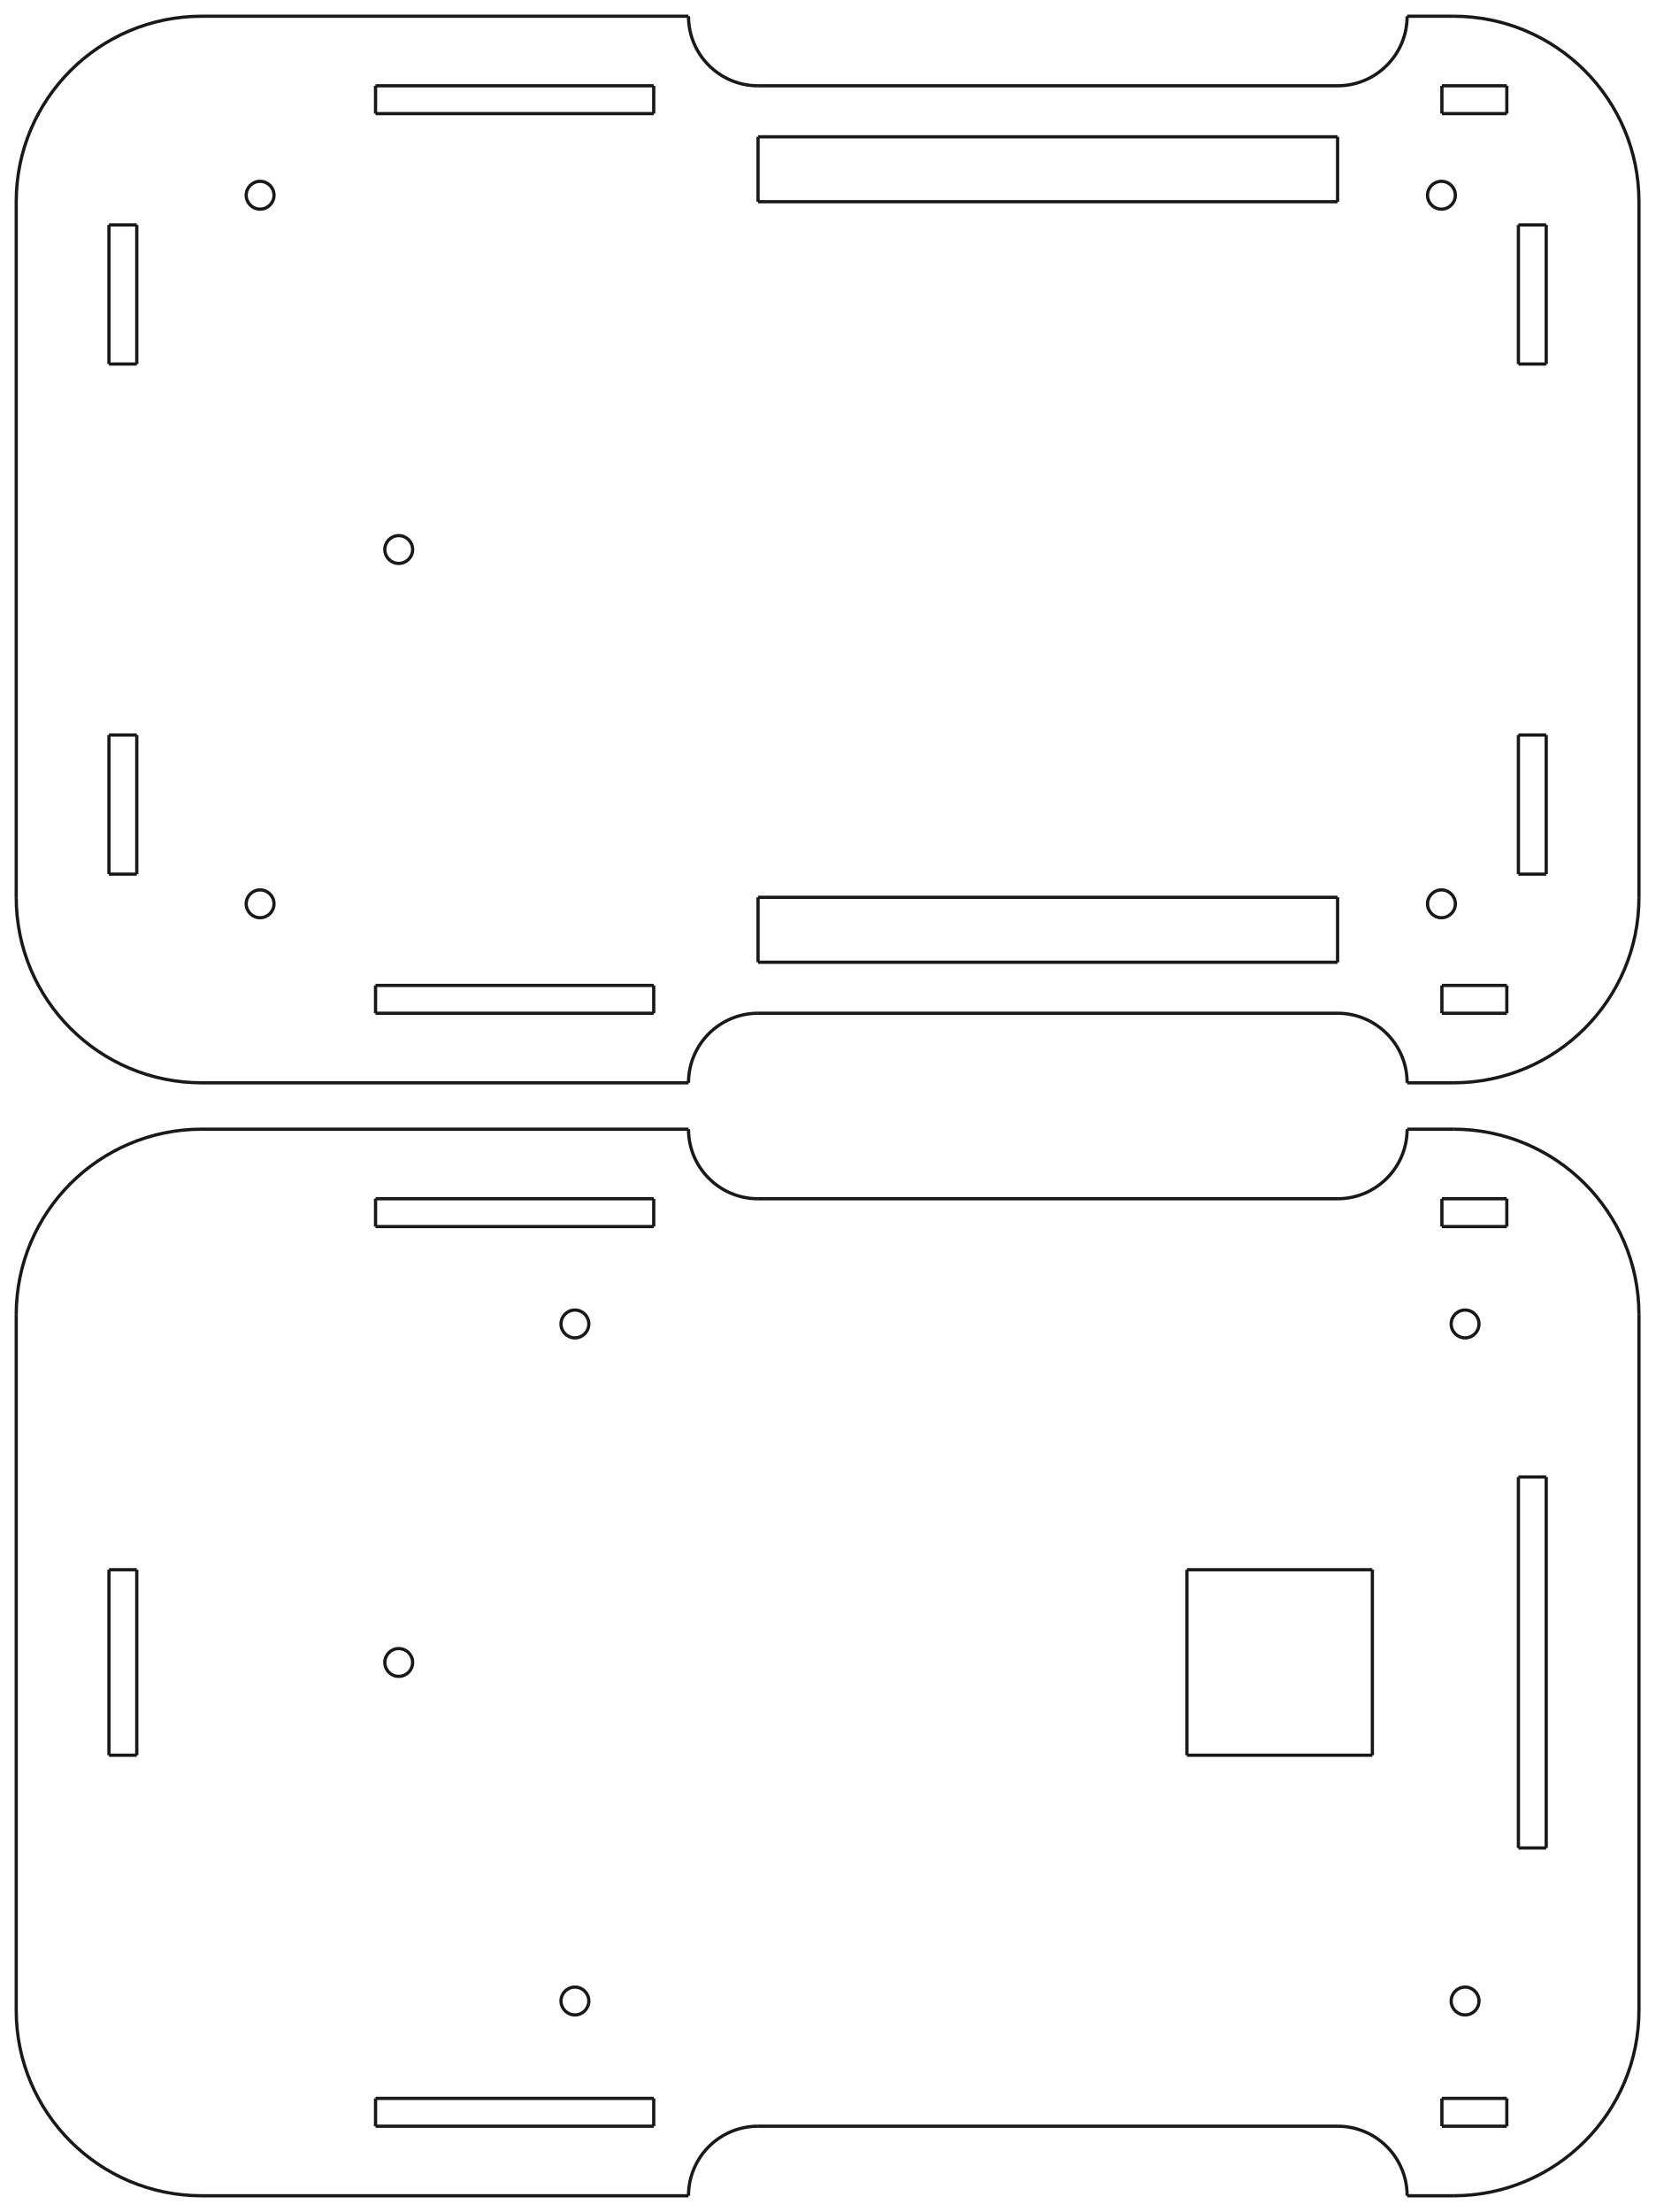
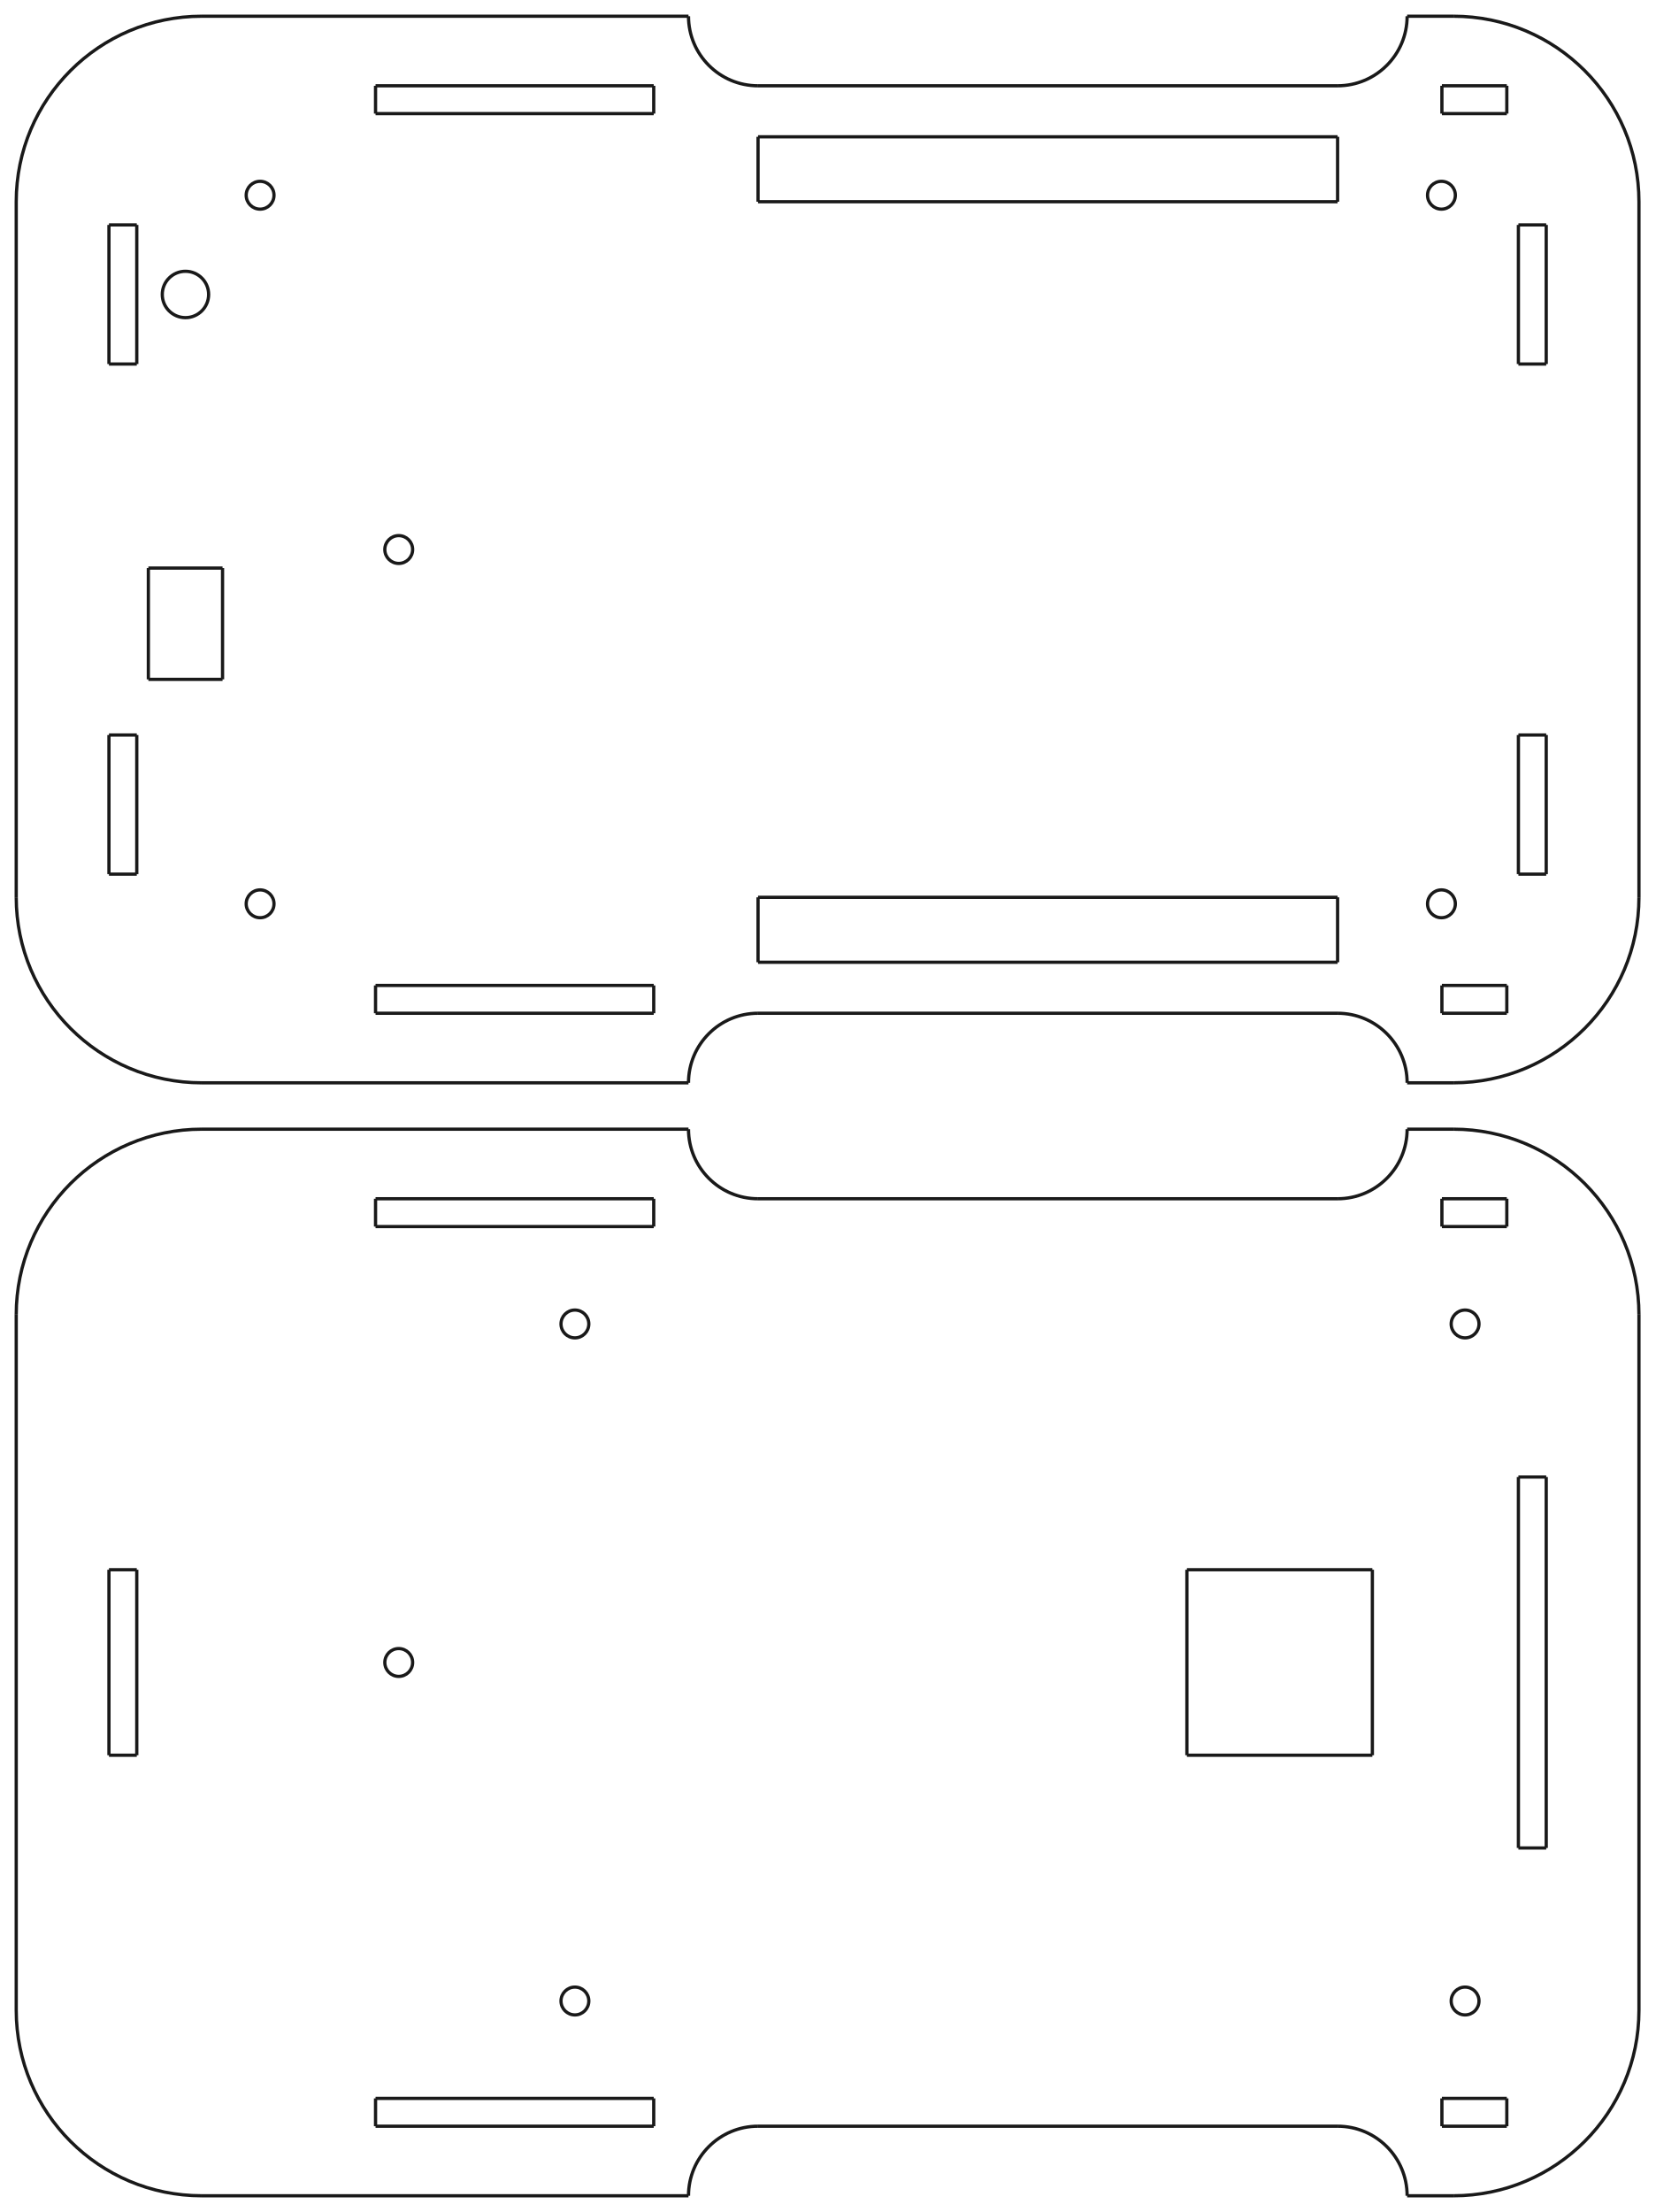
<svg xmlns="http://www.w3.org/2000/svg" width="178.5mm" height="238.5mm" viewBox="0 0 178.5 238.5" version="1.1">
  <g id="Shape2DView" transform="translate(113,179.25) scale(1,-1)">
    <path id="Shape2DView_nwe0000" d="M 31.25 50.0 A 7.5 7.5 0 0 1 38.75 57.5 " stroke="#191919" stroke-width="0.35 px" style="stroke-width:0.35;stroke-miterlimit:4;stroke-dasharray:none;fill:none;fill-rule: evenodd " />
    <path id="Shape2DView_nwe0001" d="M 31.25 50.0 L -31.25 50.0 " stroke="#191919" stroke-width="0.35 px" style="stroke-width:0.35;stroke-miterlimit:4;stroke-dasharray:none;fill:none;fill-rule: evenodd " />
    <path id="Shape2DView_nwe0002" d="M 38.75 57.5 L 43.75 57.5 " stroke="#191919" stroke-width="0.35 px" style="stroke-width:0.35;stroke-miterlimit:4;stroke-dasharray:none;fill:none;fill-rule: evenodd " />
    <path id="Shape2DView_nwe0003" d="M -38.75 57.5 A 7.5 7.5 0 0 1 -31.25 50.0 " stroke="#191919" stroke-width="0.35 px" style="stroke-width:0.35;stroke-miterlimit:4;stroke-dasharray:none;fill:none;fill-rule: evenodd " />
    <path id="Shape2DView_nwe0004" d="M 63.75 37.5 A 20.0 20.0 0 0 1 43.75 57.5 " stroke="#191919" stroke-width="0.35 px" style="stroke-width:0.35;stroke-miterlimit:4;stroke-dasharray:none;fill:none;fill-rule: evenodd " />
    <path id="Shape2DView_nwe0005" d="M -91.25 57.5 L -38.75 57.5 " stroke="#191919" stroke-width="0.35 px" style="stroke-width:0.35;stroke-miterlimit:4;stroke-dasharray:none;fill:none;fill-rule: evenodd " />
    <path id="Shape2DView_nwe0006" d="M 63.75 37.5 L 63.75 -37.5 " stroke="#191919" stroke-width="0.35 px" style="stroke-width:0.35;stroke-miterlimit:4;stroke-dasharray:none;fill:none;fill-rule: evenodd " />
    <path id="Shape2DView_nwe0007" d="M -91.25 57.5 A 20.0 20.0 0 0 1 -111.25 37.5 " stroke="#191919" stroke-width="0.35 px" style="stroke-width:0.35;stroke-miterlimit:4;stroke-dasharray:none;fill:none;fill-rule: evenodd " />
    <path id="Shape2DView_nwe0008" d="M 43.75 -57.5 A 20.0 20.0 0 0 1 63.75 -37.5 " stroke="#191919" stroke-width="0.35 px" style="stroke-width:0.35;stroke-miterlimit:4;stroke-dasharray:none;fill:none;fill-rule: evenodd " />
    <path id="Shape2DView_nwe0009" d="M -111.25 -37.5 L -111.25 37.5 " stroke="#191919" stroke-width="0.35 px" style="stroke-width:0.35;stroke-miterlimit:4;stroke-dasharray:none;fill:none;fill-rule: evenodd " />
    <path id="Shape2DView_nwe0010" d="M 38.75 -57.5 L 43.75 -57.5 " stroke="#191919" stroke-width="0.35 px" style="stroke-width:0.35;stroke-miterlimit:4;stroke-dasharray:none;fill:none;fill-rule: evenodd " />
    <path id="Shape2DView_nwe0011" d="M -111.25 -37.5 A 20.0 20.0 0 0 1 -91.25 -57.5 " stroke="#191919" stroke-width="0.35 px" style="stroke-width:0.35;stroke-miterlimit:4;stroke-dasharray:none;fill:none;fill-rule: evenodd " />
    <path id="Shape2DView_nwe0012" d="M 38.75 -57.5 A 7.5 7.5 0 0 1 31.25 -50.0 " stroke="#191919" stroke-width="0.35 px" style="stroke-width:0.35;stroke-miterlimit:4;stroke-dasharray:none;fill:none;fill-rule: evenodd " />
    <path id="Shape2DView_nwe0013" d="M -91.25 -57.5 L -38.75 -57.5 " stroke="#191919" stroke-width="0.35 px" style="stroke-width:0.35;stroke-miterlimit:4;stroke-dasharray:none;fill:none;fill-rule: evenodd " />
    <path id="Shape2DView_nwe0014" d="M 31.25 -50.0 L -31.25 -50 " stroke="#191919" stroke-width="0.35 px" style="stroke-width:0.35;stroke-miterlimit:4;stroke-dasharray:none;fill:none;fill-rule: evenodd " />
    <path id="Shape2DView_nwe0015" d="M -31.25 -50 A 7.5 7.5 0 0 1 -38.75 -57.5 " stroke="#191919" stroke-width="0.35 px" style="stroke-width:0.35;stroke-miterlimit:4;stroke-dasharray:none;fill:none;fill-rule: evenodd " />
    <path id="Shape2DView_nwe0016" d="M 15.0 -10.0 L 15.0 10.0 " stroke="#191919" stroke-width="0.35 px" style="stroke-width:0.35;stroke-miterlimit:4;stroke-dasharray:none;fill:none;fill-rule: evenodd " />
    <path id="Shape2DView_nwe0017" d="M 15.0 10.0 L 35.0 10.0 " stroke="#191919" stroke-width="0.35 px" style="stroke-width:0.35;stroke-miterlimit:4;stroke-dasharray:none;fill:none;fill-rule: evenodd " />
    <path id="Shape2DView_nwe0018" d="M 35.0 10.0 L 35.0 -10.0 " stroke="#191919" stroke-width="0.35 px" style="stroke-width:0.35;stroke-miterlimit:4;stroke-dasharray:none;fill:none;fill-rule: evenodd " />
    <path id="Shape2DView_nwe0019" d="M 35.0 -10.0 L 15.0 -10.0 " stroke="#191919" stroke-width="0.35 px" style="stroke-width:0.35;stroke-miterlimit:4;stroke-dasharray:none;fill:none;fill-rule: evenodd " />
    <circle cx="-51.0" cy="36.5" r="1.5" stroke="#191919" stroke-width="0.35 px" style="stroke-width:0.35;stroke-miterlimit:4;stroke-dasharray:none;fill:none" />
    <circle cx="-51.0" cy="-36.5" r="1.5" stroke="#191919" stroke-width="0.35 px" style="stroke-width:0.35;stroke-miterlimit:4;stroke-dasharray:none;fill:none" />
    <circle cx="45.0" cy="-36.5" r="1.5" stroke="#191919" stroke-width="0.35 px" style="stroke-width:0.35;stroke-miterlimit:4;stroke-dasharray:none;fill:none" />
    <circle cx="45.0" cy="36.5" r="1.5" stroke="#191919" stroke-width="0.35 px" style="stroke-width:0.35;stroke-miterlimit:4;stroke-dasharray:none;fill:none" />
    <path id="Shape2DView_nwe0024" d="M -42.5 -47.0 L -42.5 -50.0 " stroke="#191919" stroke-width="0.35 px" style="stroke-width:0.35;stroke-miterlimit:4;stroke-dasharray:none;fill:none;fill-rule: evenodd " />
    <path id="Shape2DView_nwe0025" d="M -72.5 -47.0 L -42.5 -47.0 " stroke="#191919" stroke-width="0.35 px" style="stroke-width:0.35;stroke-miterlimit:4;stroke-dasharray:none;fill:none;fill-rule: evenodd " />
    <path id="Shape2DView_nwe0026" d="M -42.5 -50.0 L -72.5 -50.0 " stroke="#191919" stroke-width="0.35 px" style="stroke-width:0.35;stroke-miterlimit:4;stroke-dasharray:none;fill:none;fill-rule: evenodd " />
    <path id="Shape2DView_nwe0027" d="M -72.5 -50.0 L -72.5 -47.0 " stroke="#191919" stroke-width="0.35 px" style="stroke-width:0.35;stroke-miterlimit:4;stroke-dasharray:none;fill:none;fill-rule: evenodd " />
    <path id="Shape2DView_nwe0028" d="M 49.5 -50.0 L 49.5 -47.0 " stroke="#191919" stroke-width="0.35 px" style="stroke-width:0.35;stroke-miterlimit:4;stroke-dasharray:none;fill:none;fill-rule: evenodd " />
    <path id="Shape2DView_nwe0029" d="M 42.5 -50.0 L 49.5 -50.0 " stroke="#191919" stroke-width="0.35 px" style="stroke-width:0.35;stroke-miterlimit:4;stroke-dasharray:none;fill:none;fill-rule: evenodd " />
    <path id="Shape2DView_nwe0030" d="M 49.5 -47.0 L 42.5 -47.0 " stroke="#191919" stroke-width="0.35 px" style="stroke-width:0.35;stroke-miterlimit:4;stroke-dasharray:none;fill:none;fill-rule: evenodd " />
    <path id="Shape2DView_nwe0031" d="M 42.5 -47.0 L 42.5 -50.0 " stroke="#191919" stroke-width="0.35 px" style="stroke-width:0.35;stroke-miterlimit:4;stroke-dasharray:none;fill:none;fill-rule: evenodd " />
    <circle cx="-70.0" cy="0.0" r="1.5" stroke="#191919" stroke-width="0.35 px" style="stroke-width:0.35;stroke-miterlimit:4;stroke-dasharray:none;fill:none" />
    <path id="Shape2DView_nwe0033" d="M 42.5 47.0 L 49.5 47.0 " stroke="#191919" stroke-width="0.35 px" style="stroke-width:0.35;stroke-miterlimit:4;stroke-dasharray:none;fill:none;fill-rule: evenodd " />
    <path id="Shape2DView_nwe0034" d="M 42.5 50.0 L 42.5 47.0 " stroke="#191919" stroke-width="0.35 px" style="stroke-width:0.35;stroke-miterlimit:4;stroke-dasharray:none;fill:none;fill-rule: evenodd " />
    <path id="Shape2DView_nwe0035" d="M 49.5 47.0 L 49.5 50.0 " stroke="#191919" stroke-width="0.35 px" style="stroke-width:0.35;stroke-miterlimit:4;stroke-dasharray:none;fill:none;fill-rule: evenodd " />
    <path id="Shape2DView_nwe0036" d="M 49.5 50.0 L 42.5 50.0 " stroke="#191919" stroke-width="0.35 px" style="stroke-width:0.35;stroke-miterlimit:4;stroke-dasharray:none;fill:none;fill-rule: evenodd " />
    <path id="Shape2DView_nwe0037" d="M -42.5 50.0 L -42.5 47.0 " stroke="#191919" stroke-width="0.35 px" style="stroke-width:0.35;stroke-miterlimit:4;stroke-dasharray:none;fill:none;fill-rule: evenodd " />
    <path id="Shape2DView_nwe0038" d="M -72.5 50.0 L -42.5 50.0 " stroke="#191919" stroke-width="0.35 px" style="stroke-width:0.35;stroke-miterlimit:4;stroke-dasharray:none;fill:none;fill-rule: evenodd " />
    <path id="Shape2DView_nwe0039" d="M -42.5 47.0 L -72.5 47.0 " stroke="#191919" stroke-width="0.35 px" style="stroke-width:0.35;stroke-miterlimit:4;stroke-dasharray:none;fill:none;fill-rule: evenodd " />
    <path id="Shape2DView_nwe0040" d="M -72.5 47.0 L -72.5 50.0 " stroke="#191919" stroke-width="0.35 px" style="stroke-width:0.35;stroke-miterlimit:4;stroke-dasharray:none;fill:none;fill-rule: evenodd " />
    <path id="Shape2DView_nwe0041" d="M -98.25 10.0 L -98.25 -10.0 " stroke="#191919" stroke-width="0.35 px" style="stroke-width:0.35;stroke-miterlimit:4;stroke-dasharray:none;fill:none;fill-rule: evenodd " />
    <path id="Shape2DView_nwe0042" d="M -101.25 10.0 L -98.25 10.0 " stroke="#191919" stroke-width="0.35 px" style="stroke-width:0.35;stroke-miterlimit:4;stroke-dasharray:none;fill:none;fill-rule: evenodd " />
    <path id="Shape2DView_nwe0043" d="M -98.25 -10.0 L -101.25 -10.0 " stroke="#191919" stroke-width="0.35 px" style="stroke-width:0.35;stroke-miterlimit:4;stroke-dasharray:none;fill:none;fill-rule: evenodd " />
    <path id="Shape2DView_nwe0044" d="M -101.25 -10.0 L -101.25 10.0 " stroke="#191919" stroke-width="0.35 px" style="stroke-width:0.35;stroke-miterlimit:4;stroke-dasharray:none;fill:none;fill-rule: evenodd " />
    <path id="Shape2DView_nwe0045" d="M 53.75 20.0 L 53.75 -20.0 " stroke="#191919" stroke-width="0.35 px" style="stroke-width:0.35;stroke-miterlimit:4;stroke-dasharray:none;fill:none;fill-rule: evenodd " />
    <path id="Shape2DView_nwe0046" d="M 50.75 20.0 L 53.75 20.0 " stroke="#191919" stroke-width="0.35 px" style="stroke-width:0.35;stroke-miterlimit:4;stroke-dasharray:none;fill:none;fill-rule: evenodd " />
    <path id="Shape2DView_nwe0047" d="M 53.75 -20.0 L 50.75 -20.0 " stroke="#191919" stroke-width="0.35 px" style="stroke-width:0.35;stroke-miterlimit:4;stroke-dasharray:none;fill:none;fill-rule: evenodd " />
    <path id="Shape2DView_nwe0048" d="M 50.75 -20.0 L 50.75 20.0 " stroke="#191919" stroke-width="0.35 px" style="stroke-width:0.35;stroke-miterlimit:4;stroke-dasharray:none;fill:none;fill-rule: evenodd " />
  </g>
-   <g id="Shape2DView001" transform="translate(113,179.25) scale(1,-1)">
-     <path id="Shape2DView001_nwe0000" d="M 31.25 170.0 A 7.5 7.5 0 0 1 38.75 177.5 " stroke="#191919" stroke-width="0.35 px" style="stroke-width:0.35;stroke-miterlimit:4;stroke-dasharray:none;fill:none;fill-rule: evenodd " />
-     <path id="Shape2DView001_nwe0001" d="M 31.25 170.0 L -31.25 170.0 " stroke="#191919" stroke-width="0.35 px" style="stroke-width:0.35;stroke-miterlimit:4;stroke-dasharray:none;fill:none;fill-rule: evenodd " />
-     <path id="Shape2DView001_nwe0002" d="M 38.75 177.5 L 43.75 177.5 " stroke="#191919" stroke-width="0.35 px" style="stroke-width:0.35;stroke-miterlimit:4;stroke-dasharray:none;fill:none;fill-rule: evenodd " />
-     <path id="Shape2DView001_nwe0003" d="M -38.75 177.5 A 7.5 7.5 0 0 1 -31.25 170.0 " stroke="#191919" stroke-width="0.35 px" style="stroke-width:0.35;stroke-miterlimit:4;stroke-dasharray:none;fill:none;fill-rule: evenodd " />
-     <path id="Shape2DView001_nwe0004" d="M 63.75 157.5 A 20.0 20.0 0 0 1 43.75 177.5 " stroke="#191919" stroke-width="0.35 px" style="stroke-width:0.35;stroke-miterlimit:4;stroke-dasharray:none;fill:none;fill-rule: evenodd " />
-     <path id="Shape2DView001_nwe0005" d="M -91.25 177.5 L -38.75 177.5 " stroke="#191919" stroke-width="0.35 px" style="stroke-width:0.35;stroke-miterlimit:4;stroke-dasharray:none;fill:none;fill-rule: evenodd " />
-     <path id="Shape2DView001_nwe0006" d="M 63.75 157.5 L 63.75 82.5 " stroke="#191919" stroke-width="0.35 px" style="stroke-width:0.35;stroke-miterlimit:4;stroke-dasharray:none;fill:none;fill-rule: evenodd " />
-     <path id="Shape2DView001_nwe0007" d="M -91.25 177.5 A 20.0 20.0 0 0 1 -111.25 157.5 " stroke="#191919" stroke-width="0.35 px" style="stroke-width:0.35;stroke-miterlimit:4;stroke-dasharray:none;fill:none;fill-rule: evenodd " />
-     <path id="Shape2DView001_nwe0008" d="M 43.75 62.5 A 20.0 20.0 0 0 1 63.75 82.5 " stroke="#191919" stroke-width="0.35 px" style="stroke-width:0.35;stroke-miterlimit:4;stroke-dasharray:none;fill:none;fill-rule: evenodd " />
-     <path id="Shape2DView001_nwe0009" d="M -111.25 82.5 L -111.25 157.5 " stroke="#191919" stroke-width="0.35 px" style="stroke-width:0.35;stroke-miterlimit:4;stroke-dasharray:none;fill:none;fill-rule: evenodd " />
-     <path id="Shape2DView001_nwe0010" d="M 38.75 62.5 L 43.75 62.5 " stroke="#191919" stroke-width="0.35 px" style="stroke-width:0.35;stroke-miterlimit:4;stroke-dasharray:none;fill:none;fill-rule: evenodd " />
-     <path id="Shape2DView001_nwe0011" d="M -111.25 82.5 A 20.0 20.0 0 0 1 -91.25 62.5 " stroke="#191919" stroke-width="0.35 px" style="stroke-width:0.35;stroke-miterlimit:4;stroke-dasharray:none;fill:none;fill-rule: evenodd " />
-     <path id="Shape2DView001_nwe0012" d="M 38.75 62.5 A 7.5 7.5 0 0 1 31.25 70.0 " stroke="#191919" stroke-width="0.35 px" style="stroke-width:0.35;stroke-miterlimit:4;stroke-dasharray:none;fill:none;fill-rule: evenodd " />
-     <path id="Shape2DView001_nwe0013" d="M -91.25 62.5 L -38.75 62.5 " stroke="#191919" stroke-width="0.35 px" style="stroke-width:0.35;stroke-miterlimit:4;stroke-dasharray:none;fill:none;fill-rule: evenodd " />
-     <path id="Shape2DView001_nwe0014" d="M 31.25 70.0 L -31.25 70 " stroke="#191919" stroke-width="0.35 px" style="stroke-width:0.35;stroke-miterlimit:4;stroke-dasharray:none;fill:none;fill-rule: evenodd " />
-     <path id="Shape2DView001_nwe0015" d="M -31.25 70 A 7.5 7.5 0 0 1 -38.75 62.5 " stroke="#191919" stroke-width="0.35 px" style="stroke-width:0.35;stroke-miterlimit:4;stroke-dasharray:none;fill:none;fill-rule: evenodd " />
+   <g id="Shape2DView002" transform="translate(113,179.25) scale(1,-1)">
+     <path id="Shape2DView002_nwe0000" d="M 31.25 170.0 A 7.5 7.5 0 0 1 38.75 177.5 " stroke="#191919" stroke-width="0.35 px" style="stroke-width:0.35;stroke-miterlimit:4;stroke-dasharray:none;fill:none;fill-rule: evenodd " />
+     <path id="Shape2DView002_nwe0001" d="M 31.25 170.0 L -31.25 170.0 " stroke="#191919" stroke-width="0.35 px" style="stroke-width:0.35;stroke-miterlimit:4;stroke-dasharray:none;fill:none;fill-rule: evenodd " />
+     <path id="Shape2DView002_nwe0002" d="M 38.75 177.5 L 43.75 177.5 " stroke="#191919" stroke-width="0.35 px" style="stroke-width:0.35;stroke-miterlimit:4;stroke-dasharray:none;fill:none;fill-rule: evenodd " />
+     <path id="Shape2DView002_nwe0003" d="M -38.75 177.5 A 7.5 7.5 0 0 1 -31.25 170.0 " stroke="#191919" stroke-width="0.35 px" style="stroke-width:0.35;stroke-miterlimit:4;stroke-dasharray:none;fill:none;fill-rule: evenodd " />
+     <path id="Shape2DView002_nwe0004" d="M 63.75 157.5 A 20.0 20.0 0 0 1 43.75 177.5 " stroke="#191919" stroke-width="0.35 px" style="stroke-width:0.35;stroke-miterlimit:4;stroke-dasharray:none;fill:none;fill-rule: evenodd " />
+     <path id="Shape2DView002_nwe0005" d="M -91.25 177.5 L -38.75 177.5 " stroke="#191919" stroke-width="0.35 px" style="stroke-width:0.35;stroke-miterlimit:4;stroke-dasharray:none;fill:none;fill-rule: evenodd " />
+     <path id="Shape2DView002_nwe0006" d="M 63.75 157.5 L 63.75 82.5 " stroke="#191919" stroke-width="0.35 px" style="stroke-width:0.35;stroke-miterlimit:4;stroke-dasharray:none;fill:none;fill-rule: evenodd " />
+     <path id="Shape2DView002_nwe0007" d="M -91.25 177.5 A 20.0 20.0 0 0 1 -111.25 157.5 " stroke="#191919" stroke-width="0.35 px" style="stroke-width:0.35;stroke-miterlimit:4;stroke-dasharray:none;fill:none;fill-rule: evenodd " />
+     <path id="Shape2DView002_nwe0008" d="M 43.75 62.5 A 20.0 20.0 0 0 1 63.75 82.5 " stroke="#191919" stroke-width="0.35 px" style="stroke-width:0.35;stroke-miterlimit:4;stroke-dasharray:none;fill:none;fill-rule: evenodd " />
+     <path id="Shape2DView002_nwe0009" d="M -111.25 82.5 L -111.25 157.5 " stroke="#191919" stroke-width="0.35 px" style="stroke-width:0.35;stroke-miterlimit:4;stroke-dasharray:none;fill:none;fill-rule: evenodd " />
+     <path id="Shape2DView002_nwe0010" d="M 38.75 62.5 L 43.75 62.5 " stroke="#191919" stroke-width="0.35 px" style="stroke-width:0.35;stroke-miterlimit:4;stroke-dasharray:none;fill:none;fill-rule: evenodd " />
+     <path id="Shape2DView002_nwe0011" d="M -111.25 82.5 A 20.0 20.0 0 0 1 -91.25 62.5 " stroke="#191919" stroke-width="0.35 px" style="stroke-width:0.35;stroke-miterlimit:4;stroke-dasharray:none;fill:none;fill-rule: evenodd " />
+     <path id="Shape2DView002_nwe0012" d="M 38.75 62.5 A 7.5 7.5 0 0 1 31.25 70.0 " stroke="#191919" stroke-width="0.35 px" style="stroke-width:0.35;stroke-miterlimit:4;stroke-dasharray:none;fill:none;fill-rule: evenodd " />
+     <path id="Shape2DView002_nwe0013" d="M -91.25 62.5 L -38.75 62.5 " stroke="#191919" stroke-width="0.35 px" style="stroke-width:0.35;stroke-miterlimit:4;stroke-dasharray:none;fill:none;fill-rule: evenodd " />
+     <path id="Shape2DView002_nwe0014" d="M 31.25 70.0 L -31.25 70 " stroke="#191919" stroke-width="0.35 px" style="stroke-width:0.35;stroke-miterlimit:4;stroke-dasharray:none;fill:none;fill-rule: evenodd " />
+     <path id="Shape2DView002_nwe0015" d="M -31.25 70 A 7.5 7.5 0 0 1 -38.75 62.5 " stroke="#191919" stroke-width="0.35 px" style="stroke-width:0.35;stroke-miterlimit:4;stroke-dasharray:none;fill:none;fill-rule: evenodd " />
+     <path id="Shape2DView002_nwe0016" d="M -98.25 100.0 L -101.25 100.0 " stroke="#191919" stroke-width="0.35 px" style="stroke-width:0.35;stroke-miterlimit:4;stroke-dasharray:none;fill:none;fill-rule: evenodd " />
+     <path id="Shape2DView002_nwe0017" d="M -98.25 85.0 L -98.25 100.0 " stroke="#191919" stroke-width="0.35 px" style="stroke-width:0.35;stroke-miterlimit:4;stroke-dasharray:none;fill:none;fill-rule: evenodd " />
+     <path id="Shape2DView002_nwe0018" d="M -101.25 100.0 L -101.25 85.0 " stroke="#191919" stroke-width="0.35 px" style="stroke-width:0.35;stroke-miterlimit:4;stroke-dasharray:none;fill:none;fill-rule: evenodd " />
+     <path id="Shape2DView002_nwe0019" d="M -101.25 85.0 L -98.25 85.0 " stroke="#191919" stroke-width="0.35 px" style="stroke-width:0.35;stroke-miterlimit:4;stroke-dasharray:none;fill:none;fill-rule: evenodd " />
+     <circle cx="-70.0" cy="120.0" r="1.5" stroke="#191919" stroke-width="0.35 px" style="stroke-width:0.35;stroke-miterlimit:4;stroke-dasharray:none;fill:none" />
+     <path id="Shape2DView002_nwe0021" d="M -89.0 106.0 L -97.0 106.0 " stroke="#191919" stroke-width="0.35 px" style="stroke-width:0.35;stroke-miterlimit:4;stroke-dasharray:none;fill:none;fill-rule: evenodd " />
+     <path id="Shape2DView002_nwe0022" d="M -97.0 106.0 L -97.0 118.0 " stroke="#191919" stroke-width="0.35 px" style="stroke-width:0.35;stroke-miterlimit:4;stroke-dasharray:none;fill:none;fill-rule: evenodd " />
+     <path id="Shape2DView002_nwe0023" d="M -97.0 118.0 L -89.0 118.0 " stroke="#191919" stroke-width="0.35 px" style="stroke-width:0.35;stroke-miterlimit:4;stroke-dasharray:none;fill:none;fill-rule: evenodd " />
+     <path id="Shape2DView002_nwe0024" d="M -89.0 118.0 L -89.0 106.0 " stroke="#191919" stroke-width="0.35 px" style="stroke-width:0.35;stroke-miterlimit:4;stroke-dasharray:none;fill:none;fill-rule: evenodd " />
+     <circle cx="-93.0" cy="147.5" r="2.5" stroke="#191919" stroke-width="0.35 px" style="stroke-width:0.35;stroke-miterlimit:4;stroke-dasharray:none;fill:none" />
+     <path id="Shape2DView002_nwe0026" d="M -98.25 140.0 L -101.25 140.0 " stroke="#191919" stroke-width="0.35 px" style="stroke-width:0.35;stroke-miterlimit:4;stroke-dasharray:none;fill:none;fill-rule: evenodd " />
+     <path id="Shape2DView002_nwe0027" d="M -98.25 155.0 L -98.25 140.0 " stroke="#191919" stroke-width="0.35 px" style="stroke-width:0.35;stroke-miterlimit:4;stroke-dasharray:none;fill:none;fill-rule: evenodd " />
+     <path id="Shape2DView002_nwe0028" d="M -101.25 140.0 L -101.25 155.0 " stroke="#191919" stroke-width="0.35 px" style="stroke-width:0.35;stroke-miterlimit:4;stroke-dasharray:none;fill:none;fill-rule: evenodd " />
+     <path id="Shape2DView002_nwe0029" d="M -101.25 155.0 L -98.25 155.0 " stroke="#191919" stroke-width="0.35 px" style="stroke-width:0.35;stroke-miterlimit:4;stroke-dasharray:none;fill:none;fill-rule: evenodd " />
+     <path id="Shape2DView002_nwe0030" d="M 53.75 140.0 L 50.75 140.0 " stroke="#191919" stroke-width="0.35 px" style="stroke-width:0.35;stroke-miterlimit:4;stroke-dasharray:none;fill:none;fill-rule: evenodd " />
+     <path id="Shape2DView002_nwe0031" d="M 53.75 155.0 L 53.75 140.0 " stroke="#191919" stroke-width="0.35 px" style="stroke-width:0.35;stroke-miterlimit:4;stroke-dasharray:none;fill:none;fill-rule: evenodd " />
+     <path id="Shape2DView002_nwe0032" d="M 50.75 140.0 L 50.75 155.0 " stroke="#191919" stroke-width="0.35 px" style="stroke-width:0.35;stroke-miterlimit:4;stroke-dasharray:none;fill:none;fill-rule: evenodd " />
+     <path id="Shape2DView002_nwe0033" d="M 50.75 155.0 L 53.75 155.0 " stroke="#191919" stroke-width="0.35 px" style="stroke-width:0.35;stroke-miterlimit:4;stroke-dasharray:none;fill:none;fill-rule: evenodd " />
+     <path id="Shape2DView002_nwe0034" d="M 53.75 85.0 L 53.75 100.0 " stroke="#191919" stroke-width="0.35 px" style="stroke-width:0.35;stroke-miterlimit:4;stroke-dasharray:none;fill:none;fill-rule: evenodd " />
+     <path id="Shape2DView002_nwe0035" d="M 50.75 85.0 L 53.75 85.0 " stroke="#191919" stroke-width="0.35 px" style="stroke-width:0.35;stroke-miterlimit:4;stroke-dasharray:none;fill:none;fill-rule: evenodd " />
+     <path id="Shape2DView002_nwe0036" d="M 53.75 100.0 L 50.75 100.0 " stroke="#191919" stroke-width="0.35 px" style="stroke-width:0.35;stroke-miterlimit:4;stroke-dasharray:none;fill:none;fill-rule: evenodd " />
+     <path id="Shape2DView002_nwe0037" d="M 50.75 100.0 L 50.75 85.0 " stroke="#191919" stroke-width="0.35 px" style="stroke-width:0.35;stroke-miterlimit:4;stroke-dasharray:none;fill:none;fill-rule: evenodd " />
+     <path id="Shape2DView002_nwe0038" d="M 31.25 82.5 L 31.25 75.5 " stroke="#191919" stroke-width="0.35 px" style="stroke-width:0.35;stroke-miterlimit:4;stroke-dasharray:none;fill:none;fill-rule: evenodd " />
+     <path id="Shape2DView002_nwe0039" d="M -31.25 82.5 L 31.25 82.5 " stroke="#191919" stroke-width="0.35 px" style="stroke-width:0.35;stroke-miterlimit:4;stroke-dasharray:none;fill:none;fill-rule: evenodd " />
+     <path id="Shape2DView002_nwe0040" d="M 31.25 75.5 L -31.25 75.5 " stroke="#191919" stroke-width="0.35 px" style="stroke-width:0.35;stroke-miterlimit:4;stroke-dasharray:none;fill:none;fill-rule: evenodd " />
+     <path id="Shape2DView002_nwe0041" d="M -31.25 75.5 L -31.25 82.5 " stroke="#191919" stroke-width="0.35 px" style="stroke-width:0.35;stroke-miterlimit:4;stroke-dasharray:none;fill:none;fill-rule: evenodd " />
+     <circle cx="42.45" cy="81.8" r="1.5" stroke="#191919" stroke-width="0.35 px" style="stroke-width:0.35;stroke-miterlimit:4;stroke-dasharray:none;fill:none" />
+     <circle cx="-84.95" cy="81.8" r="1.5" stroke="#191919" stroke-width="0.35 px" style="stroke-width:0.35;stroke-miterlimit:4;stroke-dasharray:none;fill:none" />
    <circle cx="42.45" cy="158.2" r="1.5" stroke="#191919" stroke-width="0.35 px" style="stroke-width:0.35;stroke-miterlimit:4;stroke-dasharray:none;fill:none" />
-     <circle cx="42.45" cy="81.8" r="1.5" stroke="#191919" stroke-width="0.35 px" style="stroke-width:0.35;stroke-miterlimit:4;stroke-dasharray:none;fill:none" />
-     <path id="Shape2DView001_nwe0018" d="M 31.25 164.5 L 31.25 157.5 " stroke="#191919" stroke-width="0.35 px" style="stroke-width:0.35;stroke-miterlimit:4;stroke-dasharray:none;fill:none;fill-rule: evenodd " />
-     <path id="Shape2DView001_nwe0019" d="M -31.25 164.5 L 31.25 164.5 " stroke="#191919" stroke-width="0.35 px" style="stroke-width:0.35;stroke-miterlimit:4;stroke-dasharray:none;fill:none;fill-rule: evenodd " />
-     <path id="Shape2DView001_nwe0020" d="M 31.25 157.5 L -31.25 157.5 " stroke="#191919" stroke-width="0.35 px" style="stroke-width:0.35;stroke-miterlimit:4;stroke-dasharray:none;fill:none;fill-rule: evenodd " />
-     <path id="Shape2DView001_nwe0021" d="M -31.25 157.5 L -31.25 164.5 " stroke="#191919" stroke-width="0.35 px" style="stroke-width:0.35;stroke-miterlimit:4;stroke-dasharray:none;fill:none;fill-rule: evenodd " />
-     <path id="Shape2DView001_nwe0022" d="M 49.5 70.0 L 49.5 73.0 " stroke="#191919" stroke-width="0.35 px" style="stroke-width:0.35;stroke-miterlimit:4;stroke-dasharray:none;fill:none;fill-rule: evenodd " />
-     <path id="Shape2DView001_nwe0023" d="M 42.5 70.0 L 49.5 70.0 " stroke="#191919" stroke-width="0.35 px" style="stroke-width:0.35;stroke-miterlimit:4;stroke-dasharray:none;fill:none;fill-rule: evenodd " />
-     <path id="Shape2DView001_nwe0024" d="M 49.5 73.0 L 42.5 73.0 " stroke="#191919" stroke-width="0.35 px" style="stroke-width:0.35;stroke-miterlimit:4;stroke-dasharray:none;fill:none;fill-rule: evenodd " />
-     <path id="Shape2DView001_nwe0025" d="M 42.5 73.0 L 42.5 70.0 " stroke="#191919" stroke-width="0.35 px" style="stroke-width:0.35;stroke-miterlimit:4;stroke-dasharray:none;fill:none;fill-rule: evenodd " />
-     <path id="Shape2DView001_nwe0026" d="M -42.5 73.0 L -42.5 70.0 " stroke="#191919" stroke-width="0.35 px" style="stroke-width:0.35;stroke-miterlimit:4;stroke-dasharray:none;fill:none;fill-rule: evenodd " />
-     <path id="Shape2DView001_nwe0027" d="M -72.5 73.0 L -42.5 73.0 " stroke="#191919" stroke-width="0.35 px" style="stroke-width:0.35;stroke-miterlimit:4;stroke-dasharray:none;fill:none;fill-rule: evenodd " />
-     <path id="Shape2DView001_nwe0028" d="M -42.5 70.0 L -72.5 70.0 " stroke="#191919" stroke-width="0.35 px" style="stroke-width:0.35;stroke-miterlimit:4;stroke-dasharray:none;fill:none;fill-rule: evenodd " />
-     <path id="Shape2DView001_nwe0029" d="M -72.5 70.0 L -72.5 73.0 " stroke="#191919" stroke-width="0.35 px" style="stroke-width:0.35;stroke-miterlimit:4;stroke-dasharray:none;fill:none;fill-rule: evenodd " />
-     <path id="Shape2DView001_nwe0030" d="M 31.25 82.5 L 31.25 75.5 " stroke="#191919" stroke-width="0.35 px" style="stroke-width:0.35;stroke-miterlimit:4;stroke-dasharray:none;fill:none;fill-rule: evenodd " />
-     <path id="Shape2DView001_nwe0031" d="M -31.25 82.5 L 31.25 82.5 " stroke="#191919" stroke-width="0.35 px" style="stroke-width:0.35;stroke-miterlimit:4;stroke-dasharray:none;fill:none;fill-rule: evenodd " />
-     <path id="Shape2DView001_nwe0032" d="M 31.25 75.5 L -31.25 75.5 " stroke="#191919" stroke-width="0.35 px" style="stroke-width:0.35;stroke-miterlimit:4;stroke-dasharray:none;fill:none;fill-rule: evenodd " />
-     <path id="Shape2DView001_nwe0033" d="M -31.25 75.5 L -31.25 82.5 " stroke="#191919" stroke-width="0.35 px" style="stroke-width:0.35;stroke-miterlimit:4;stroke-dasharray:none;fill:none;fill-rule: evenodd " />
-     <circle cx="-70.0" cy="120.0" r="1.5" stroke="#191919" stroke-width="0.35 px" style="stroke-width:0.35;stroke-miterlimit:4;stroke-dasharray:none;fill:none" />
-     <circle cx="-84.95" cy="81.8" r="1.5" stroke="#191919" stroke-width="0.35 px" style="stroke-width:0.35;stroke-miterlimit:4;stroke-dasharray:none;fill:none" />
+     <path id="Shape2DView002_nwe0045" d="M 31.25 164.5 L 31.25 157.5 " stroke="#191919" stroke-width="0.35 px" style="stroke-width:0.35;stroke-miterlimit:4;stroke-dasharray:none;fill:none;fill-rule: evenodd " />
+     <path id="Shape2DView002_nwe0046" d="M -31.25 164.5 L 31.25 164.5 " stroke="#191919" stroke-width="0.35 px" style="stroke-width:0.35;stroke-miterlimit:4;stroke-dasharray:none;fill:none;fill-rule: evenodd " />
+     <path id="Shape2DView002_nwe0047" d="M 31.25 157.5 L -31.25 157.5 " stroke="#191919" stroke-width="0.35 px" style="stroke-width:0.35;stroke-miterlimit:4;stroke-dasharray:none;fill:none;fill-rule: evenodd " />
+     <path id="Shape2DView002_nwe0048" d="M -31.25 157.5 L -31.25 164.5 " stroke="#191919" stroke-width="0.35 px" style="stroke-width:0.35;stroke-miterlimit:4;stroke-dasharray:none;fill:none;fill-rule: evenodd " />
    <circle cx="-84.95" cy="158.2" r="1.5" stroke="#191919" stroke-width="0.35 px" style="stroke-width:0.35;stroke-miterlimit:4;stroke-dasharray:none;fill:none" />
-     <path id="Shape2DView001_nwe0037" d="M -98.25 140.0 L -101.25 140.0 " stroke="#191919" stroke-width="0.35 px" style="stroke-width:0.35;stroke-miterlimit:4;stroke-dasharray:none;fill:none;fill-rule: evenodd " />
-     <path id="Shape2DView001_nwe0038" d="M -98.25 155.0 L -98.25 140.0 " stroke="#191919" stroke-width="0.35 px" style="stroke-width:0.35;stroke-miterlimit:4;stroke-dasharray:none;fill:none;fill-rule: evenodd " />
-     <path id="Shape2DView001_nwe0039" d="M -101.25 140.0 L -101.25 155.0 " stroke="#191919" stroke-width="0.35 px" style="stroke-width:0.35;stroke-miterlimit:4;stroke-dasharray:none;fill:none;fill-rule: evenodd " />
-     <path id="Shape2DView001_nwe0040" d="M -101.25 155.0 L -98.25 155.0 " stroke="#191919" stroke-width="0.35 px" style="stroke-width:0.35;stroke-miterlimit:4;stroke-dasharray:none;fill:none;fill-rule: evenodd " />
-     <path id="Shape2DView001_nwe0041" d="M -98.25 100.0 L -101.25 100.0 " stroke="#191919" stroke-width="0.35 px" style="stroke-width:0.35;stroke-miterlimit:4;stroke-dasharray:none;fill:none;fill-rule: evenodd " />
-     <path id="Shape2DView001_nwe0042" d="M -98.25 85.0 L -98.25 100.0 " stroke="#191919" stroke-width="0.35 px" style="stroke-width:0.35;stroke-miterlimit:4;stroke-dasharray:none;fill:none;fill-rule: evenodd " />
-     <path id="Shape2DView001_nwe0043" d="M -101.25 100.0 L -101.25 85.0 " stroke="#191919" stroke-width="0.35 px" style="stroke-width:0.35;stroke-miterlimit:4;stroke-dasharray:none;fill:none;fill-rule: evenodd " />
-     <path id="Shape2DView001_nwe0044" d="M -101.25 85.0 L -98.25 85.0 " stroke="#191919" stroke-width="0.35 px" style="stroke-width:0.35;stroke-miterlimit:4;stroke-dasharray:none;fill:none;fill-rule: evenodd " />
-     <path id="Shape2DView001_nwe0045" d="M 53.75 85.0 L 53.75 100.0 " stroke="#191919" stroke-width="0.35 px" style="stroke-width:0.35;stroke-miterlimit:4;stroke-dasharray:none;fill:none;fill-rule: evenodd " />
-     <path id="Shape2DView001_nwe0046" d="M 50.75 85.0 L 53.75 85.0 " stroke="#191919" stroke-width="0.35 px" style="stroke-width:0.35;stroke-miterlimit:4;stroke-dasharray:none;fill:none;fill-rule: evenodd " />
-     <path id="Shape2DView001_nwe0047" d="M 53.75 100.0 L 50.75 100.0 " stroke="#191919" stroke-width="0.35 px" style="stroke-width:0.35;stroke-miterlimit:4;stroke-dasharray:none;fill:none;fill-rule: evenodd " />
-     <path id="Shape2DView001_nwe0048" d="M 50.75 100.0 L 50.75 85.0 " stroke="#191919" stroke-width="0.35 px" style="stroke-width:0.35;stroke-miterlimit:4;stroke-dasharray:none;fill:none;fill-rule: evenodd " />
-     <path id="Shape2DView001_nwe0049" d="M 53.75 140.0 L 50.75 140.0 " stroke="#191919" stroke-width="0.35 px" style="stroke-width:0.35;stroke-miterlimit:4;stroke-dasharray:none;fill:none;fill-rule: evenodd " />
-     <path id="Shape2DView001_nwe0050" d="M 53.75 155.0 L 53.75 140.0 " stroke="#191919" stroke-width="0.35 px" style="stroke-width:0.35;stroke-miterlimit:4;stroke-dasharray:none;fill:none;fill-rule: evenodd " />
-     <path id="Shape2DView001_nwe0051" d="M 50.75 140.0 L 50.75 155.0 " stroke="#191919" stroke-width="0.35 px" style="stroke-width:0.35;stroke-miterlimit:4;stroke-dasharray:none;fill:none;fill-rule: evenodd " />
-     <path id="Shape2DView001_nwe0052" d="M 50.75 155.0 L 53.75 155.0 " stroke="#191919" stroke-width="0.35 px" style="stroke-width:0.35;stroke-miterlimit:4;stroke-dasharray:none;fill:none;fill-rule: evenodd " />
-     <path id="Shape2DView001_nwe0053" d="M 42.5 167.0 L 49.5 167.0 " stroke="#191919" stroke-width="0.35 px" style="stroke-width:0.35;stroke-miterlimit:4;stroke-dasharray:none;fill:none;fill-rule: evenodd " />
-     <path id="Shape2DView001_nwe0054" d="M 42.5 170.0 L 42.5 167.0 " stroke="#191919" stroke-width="0.35 px" style="stroke-width:0.35;stroke-miterlimit:4;stroke-dasharray:none;fill:none;fill-rule: evenodd " />
-     <path id="Shape2DView001_nwe0055" d="M 49.5 167.0 L 49.5 170.0 " stroke="#191919" stroke-width="0.35 px" style="stroke-width:0.35;stroke-miterlimit:4;stroke-dasharray:none;fill:none;fill-rule: evenodd " />
-     <path id="Shape2DView001_nwe0056" d="M 49.5 170.0 L 42.5 170.0 " stroke="#191919" stroke-width="0.35 px" style="stroke-width:0.35;stroke-miterlimit:4;stroke-dasharray:none;fill:none;fill-rule: evenodd " />
-     <path id="Shape2DView001_nwe0057" d="M -42.5 170.0 L -42.5 167.0 " stroke="#191919" stroke-width="0.35 px" style="stroke-width:0.35;stroke-miterlimit:4;stroke-dasharray:none;fill:none;fill-rule: evenodd " />
-     <path id="Shape2DView001_nwe0058" d="M -72.5 170.0 L -42.5 170.0 " stroke="#191919" stroke-width="0.35 px" style="stroke-width:0.35;stroke-miterlimit:4;stroke-dasharray:none;fill:none;fill-rule: evenodd " />
-     <path id="Shape2DView001_nwe0059" d="M -42.5 167.0 L -72.5 167.0 " stroke="#191919" stroke-width="0.35 px" style="stroke-width:0.35;stroke-miterlimit:4;stroke-dasharray:none;fill:none;fill-rule: evenodd " />
-     <path id="Shape2DView001_nwe0060" d="M -72.5 167.0 L -72.5 170.0 " stroke="#191919" stroke-width="0.35 px" style="stroke-width:0.35;stroke-miterlimit:4;stroke-dasharray:none;fill:none;fill-rule: evenodd " />
+     <path id="Shape2DView002_nwe0050" d="M 42.5 167.0 L 49.5 167.0 " stroke="#191919" stroke-width="0.35 px" style="stroke-width:0.35;stroke-miterlimit:4;stroke-dasharray:none;fill:none;fill-rule: evenodd " />
+     <path id="Shape2DView002_nwe0051" d="M 42.5 170.0 L 42.5 167.0 " stroke="#191919" stroke-width="0.35 px" style="stroke-width:0.35;stroke-miterlimit:4;stroke-dasharray:none;fill:none;fill-rule: evenodd " />
+     <path id="Shape2DView002_nwe0052" d="M 49.5 167.0 L 49.5 170.0 " stroke="#191919" stroke-width="0.35 px" style="stroke-width:0.35;stroke-miterlimit:4;stroke-dasharray:none;fill:none;fill-rule: evenodd " />
+     <path id="Shape2DView002_nwe0053" d="M 49.5 170.0 L 42.5 170.0 " stroke="#191919" stroke-width="0.35 px" style="stroke-width:0.35;stroke-miterlimit:4;stroke-dasharray:none;fill:none;fill-rule: evenodd " />
+     <path id="Shape2DView002_nwe0054" d="M -42.5 170.0 L -42.5 167.0 " stroke="#191919" stroke-width="0.35 px" style="stroke-width:0.35;stroke-miterlimit:4;stroke-dasharray:none;fill:none;fill-rule: evenodd " />
+     <path id="Shape2DView002_nwe0055" d="M -72.5 170.0 L -42.5 170.0 " stroke="#191919" stroke-width="0.35 px" style="stroke-width:0.35;stroke-miterlimit:4;stroke-dasharray:none;fill:none;fill-rule: evenodd " />
+     <path id="Shape2DView002_nwe0056" d="M -42.5 167.0 L -72.5 167.0 " stroke="#191919" stroke-width="0.35 px" style="stroke-width:0.35;stroke-miterlimit:4;stroke-dasharray:none;fill:none;fill-rule: evenodd " />
+     <path id="Shape2DView002_nwe0057" d="M -72.5 167.0 L -72.5 170.0 " stroke="#191919" stroke-width="0.35 px" style="stroke-width:0.35;stroke-miterlimit:4;stroke-dasharray:none;fill:none;fill-rule: evenodd " />
+     <path id="Shape2DView002_nwe0058" d="M 49.5 70.0 L 49.5 73.0 " stroke="#191919" stroke-width="0.35 px" style="stroke-width:0.35;stroke-miterlimit:4;stroke-dasharray:none;fill:none;fill-rule: evenodd " />
+     <path id="Shape2DView002_nwe0059" d="M 42.5 70.0 L 49.5 70.0 " stroke="#191919" stroke-width="0.35 px" style="stroke-width:0.35;stroke-miterlimit:4;stroke-dasharray:none;fill:none;fill-rule: evenodd " />
+     <path id="Shape2DView002_nwe0060" d="M 49.5 73.0 L 42.5 73.0 " stroke="#191919" stroke-width="0.35 px" style="stroke-width:0.35;stroke-miterlimit:4;stroke-dasharray:none;fill:none;fill-rule: evenodd " />
+     <path id="Shape2DView002_nwe0061" d="M 42.5 73.0 L 42.5 70.0 " stroke="#191919" stroke-width="0.35 px" style="stroke-width:0.35;stroke-miterlimit:4;stroke-dasharray:none;fill:none;fill-rule: evenodd " />
+     <path id="Shape2DView002_nwe0062" d="M -42.5 73.0 L -42.5 70.0 " stroke="#191919" stroke-width="0.35 px" style="stroke-width:0.35;stroke-miterlimit:4;stroke-dasharray:none;fill:none;fill-rule: evenodd " />
+     <path id="Shape2DView002_nwe0063" d="M -72.5 73.0 L -42.5 73.0 " stroke="#191919" stroke-width="0.35 px" style="stroke-width:0.35;stroke-miterlimit:4;stroke-dasharray:none;fill:none;fill-rule: evenodd " />
+     <path id="Shape2DView002_nwe0064" d="M -42.5 70.0 L -72.5 70.0 " stroke="#191919" stroke-width="0.35 px" style="stroke-width:0.35;stroke-miterlimit:4;stroke-dasharray:none;fill:none;fill-rule: evenodd " />
+     <path id="Shape2DView002_nwe0065" d="M -72.5 70.0 L -72.5 73.0 " stroke="#191919" stroke-width="0.35 px" style="stroke-width:0.35;stroke-miterlimit:4;stroke-dasharray:none;fill:none;fill-rule: evenodd " />
  </g>
</svg>
